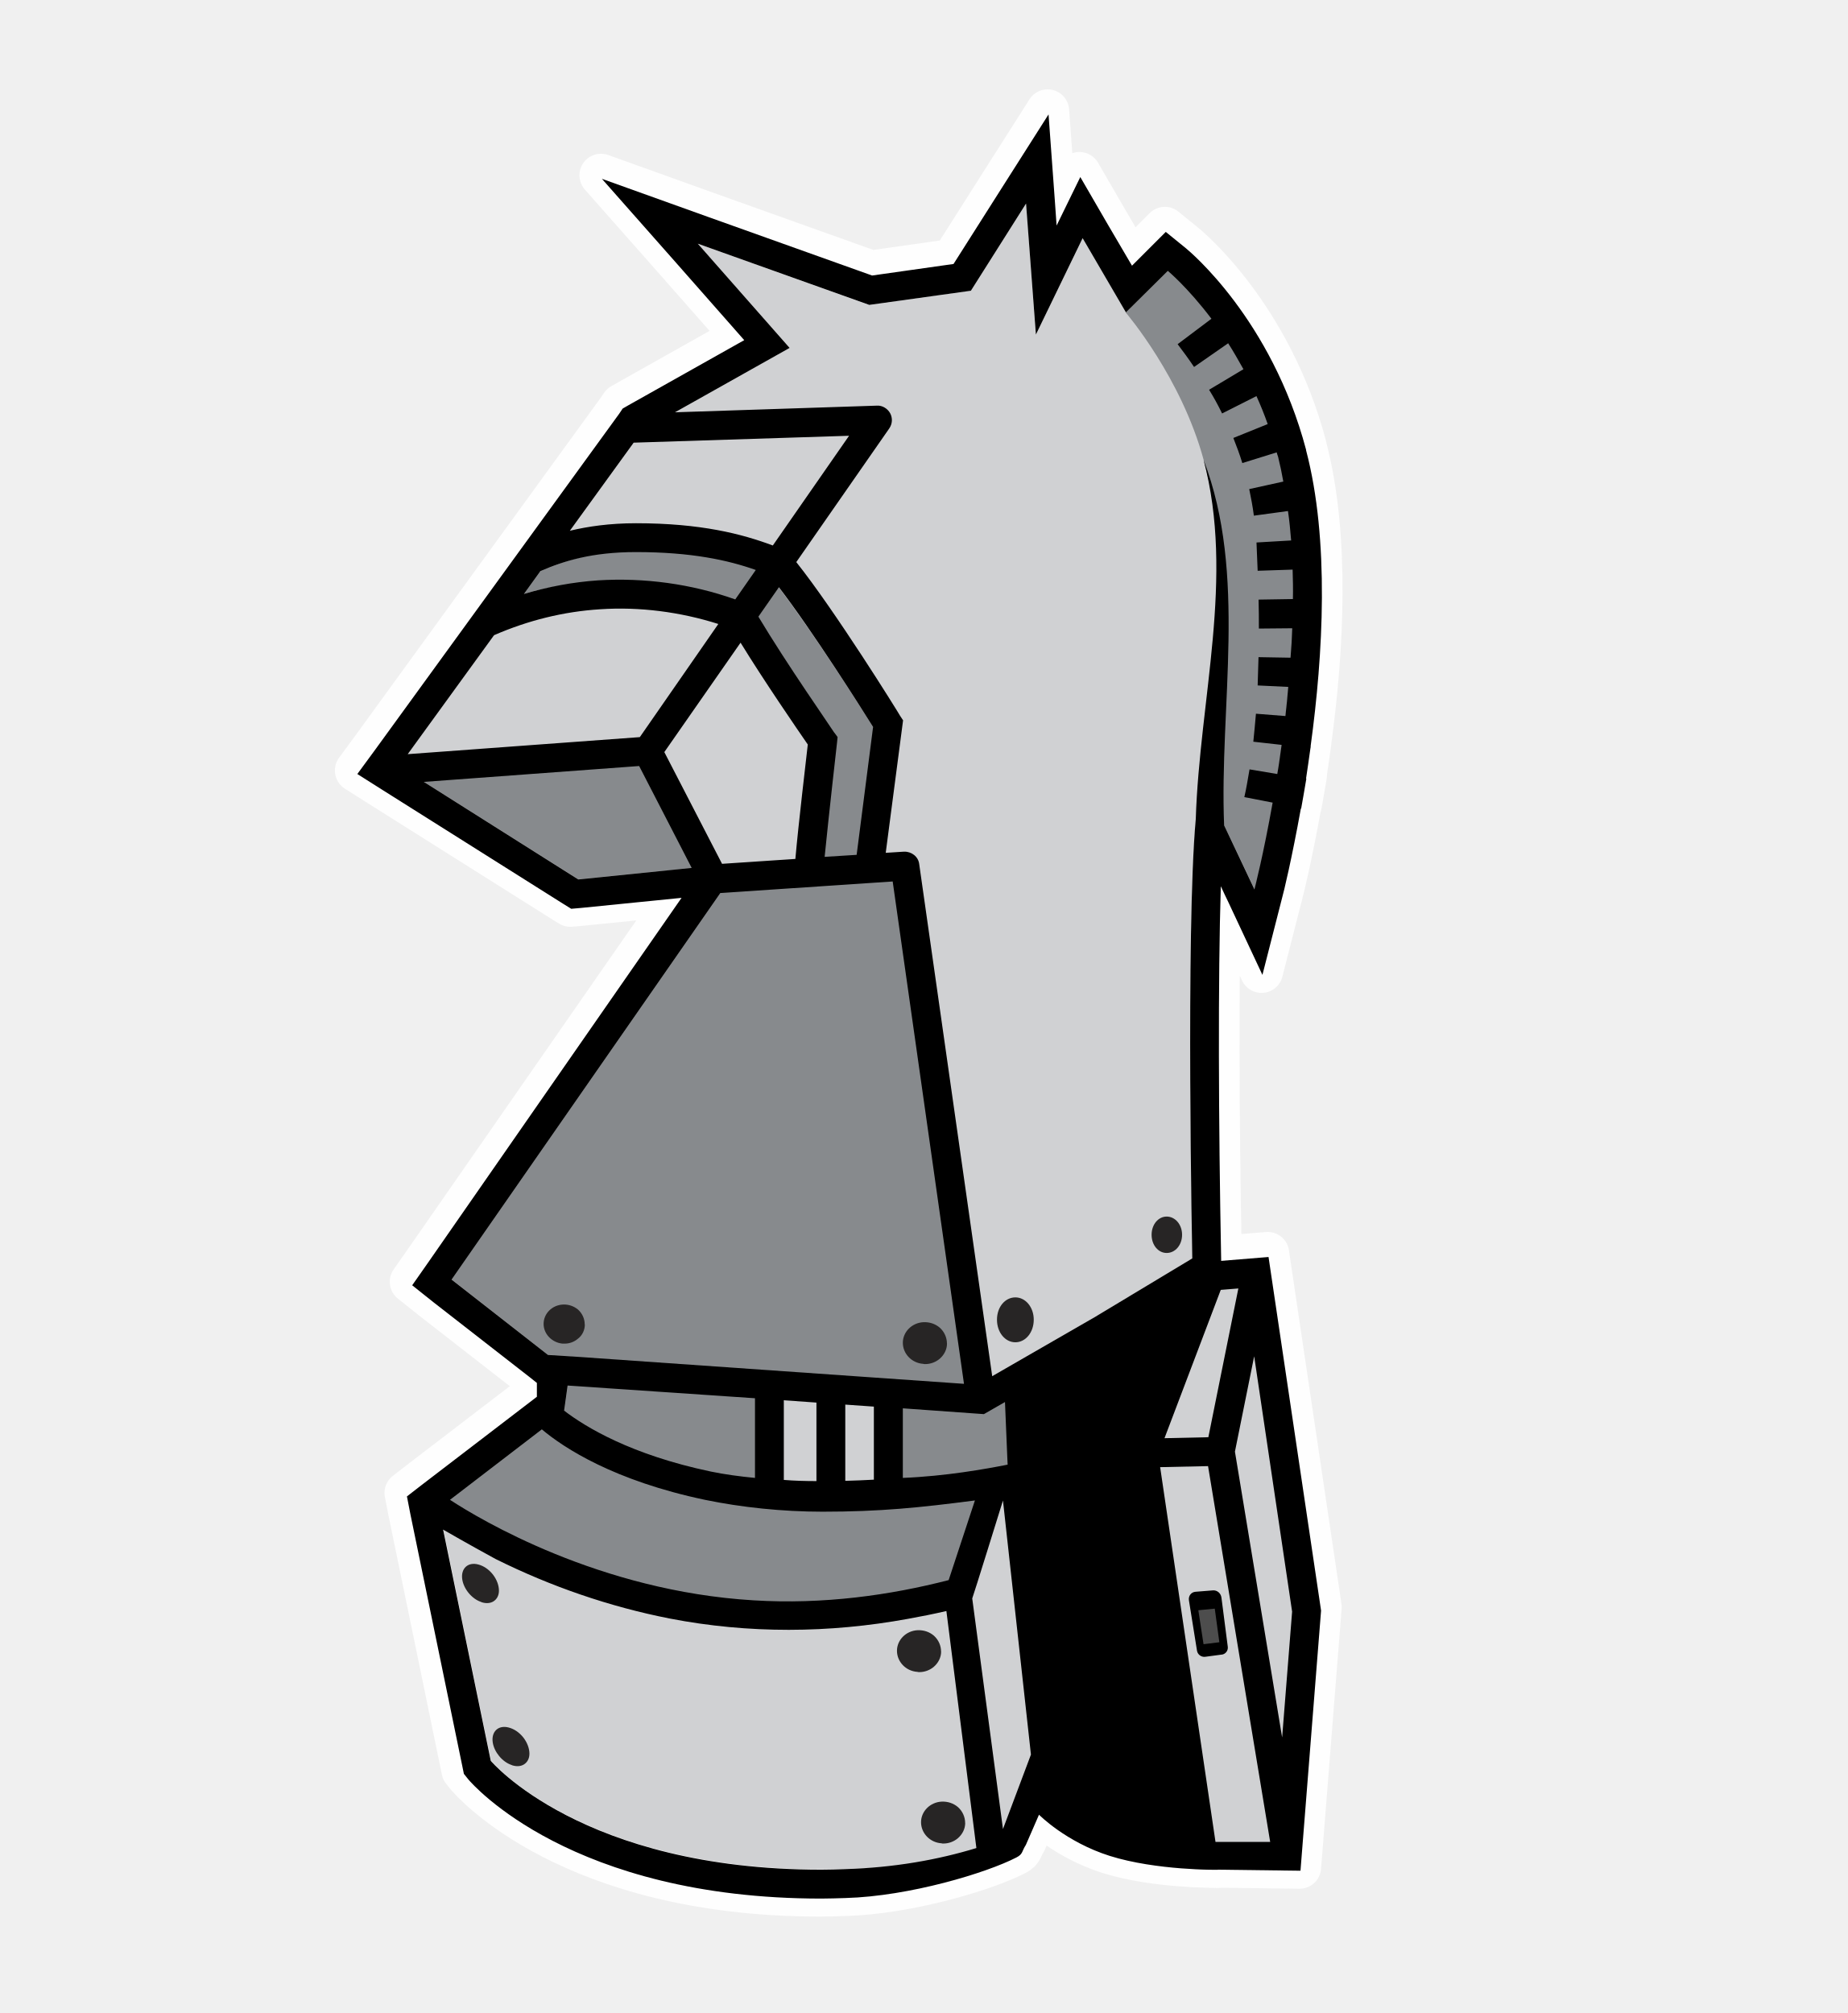
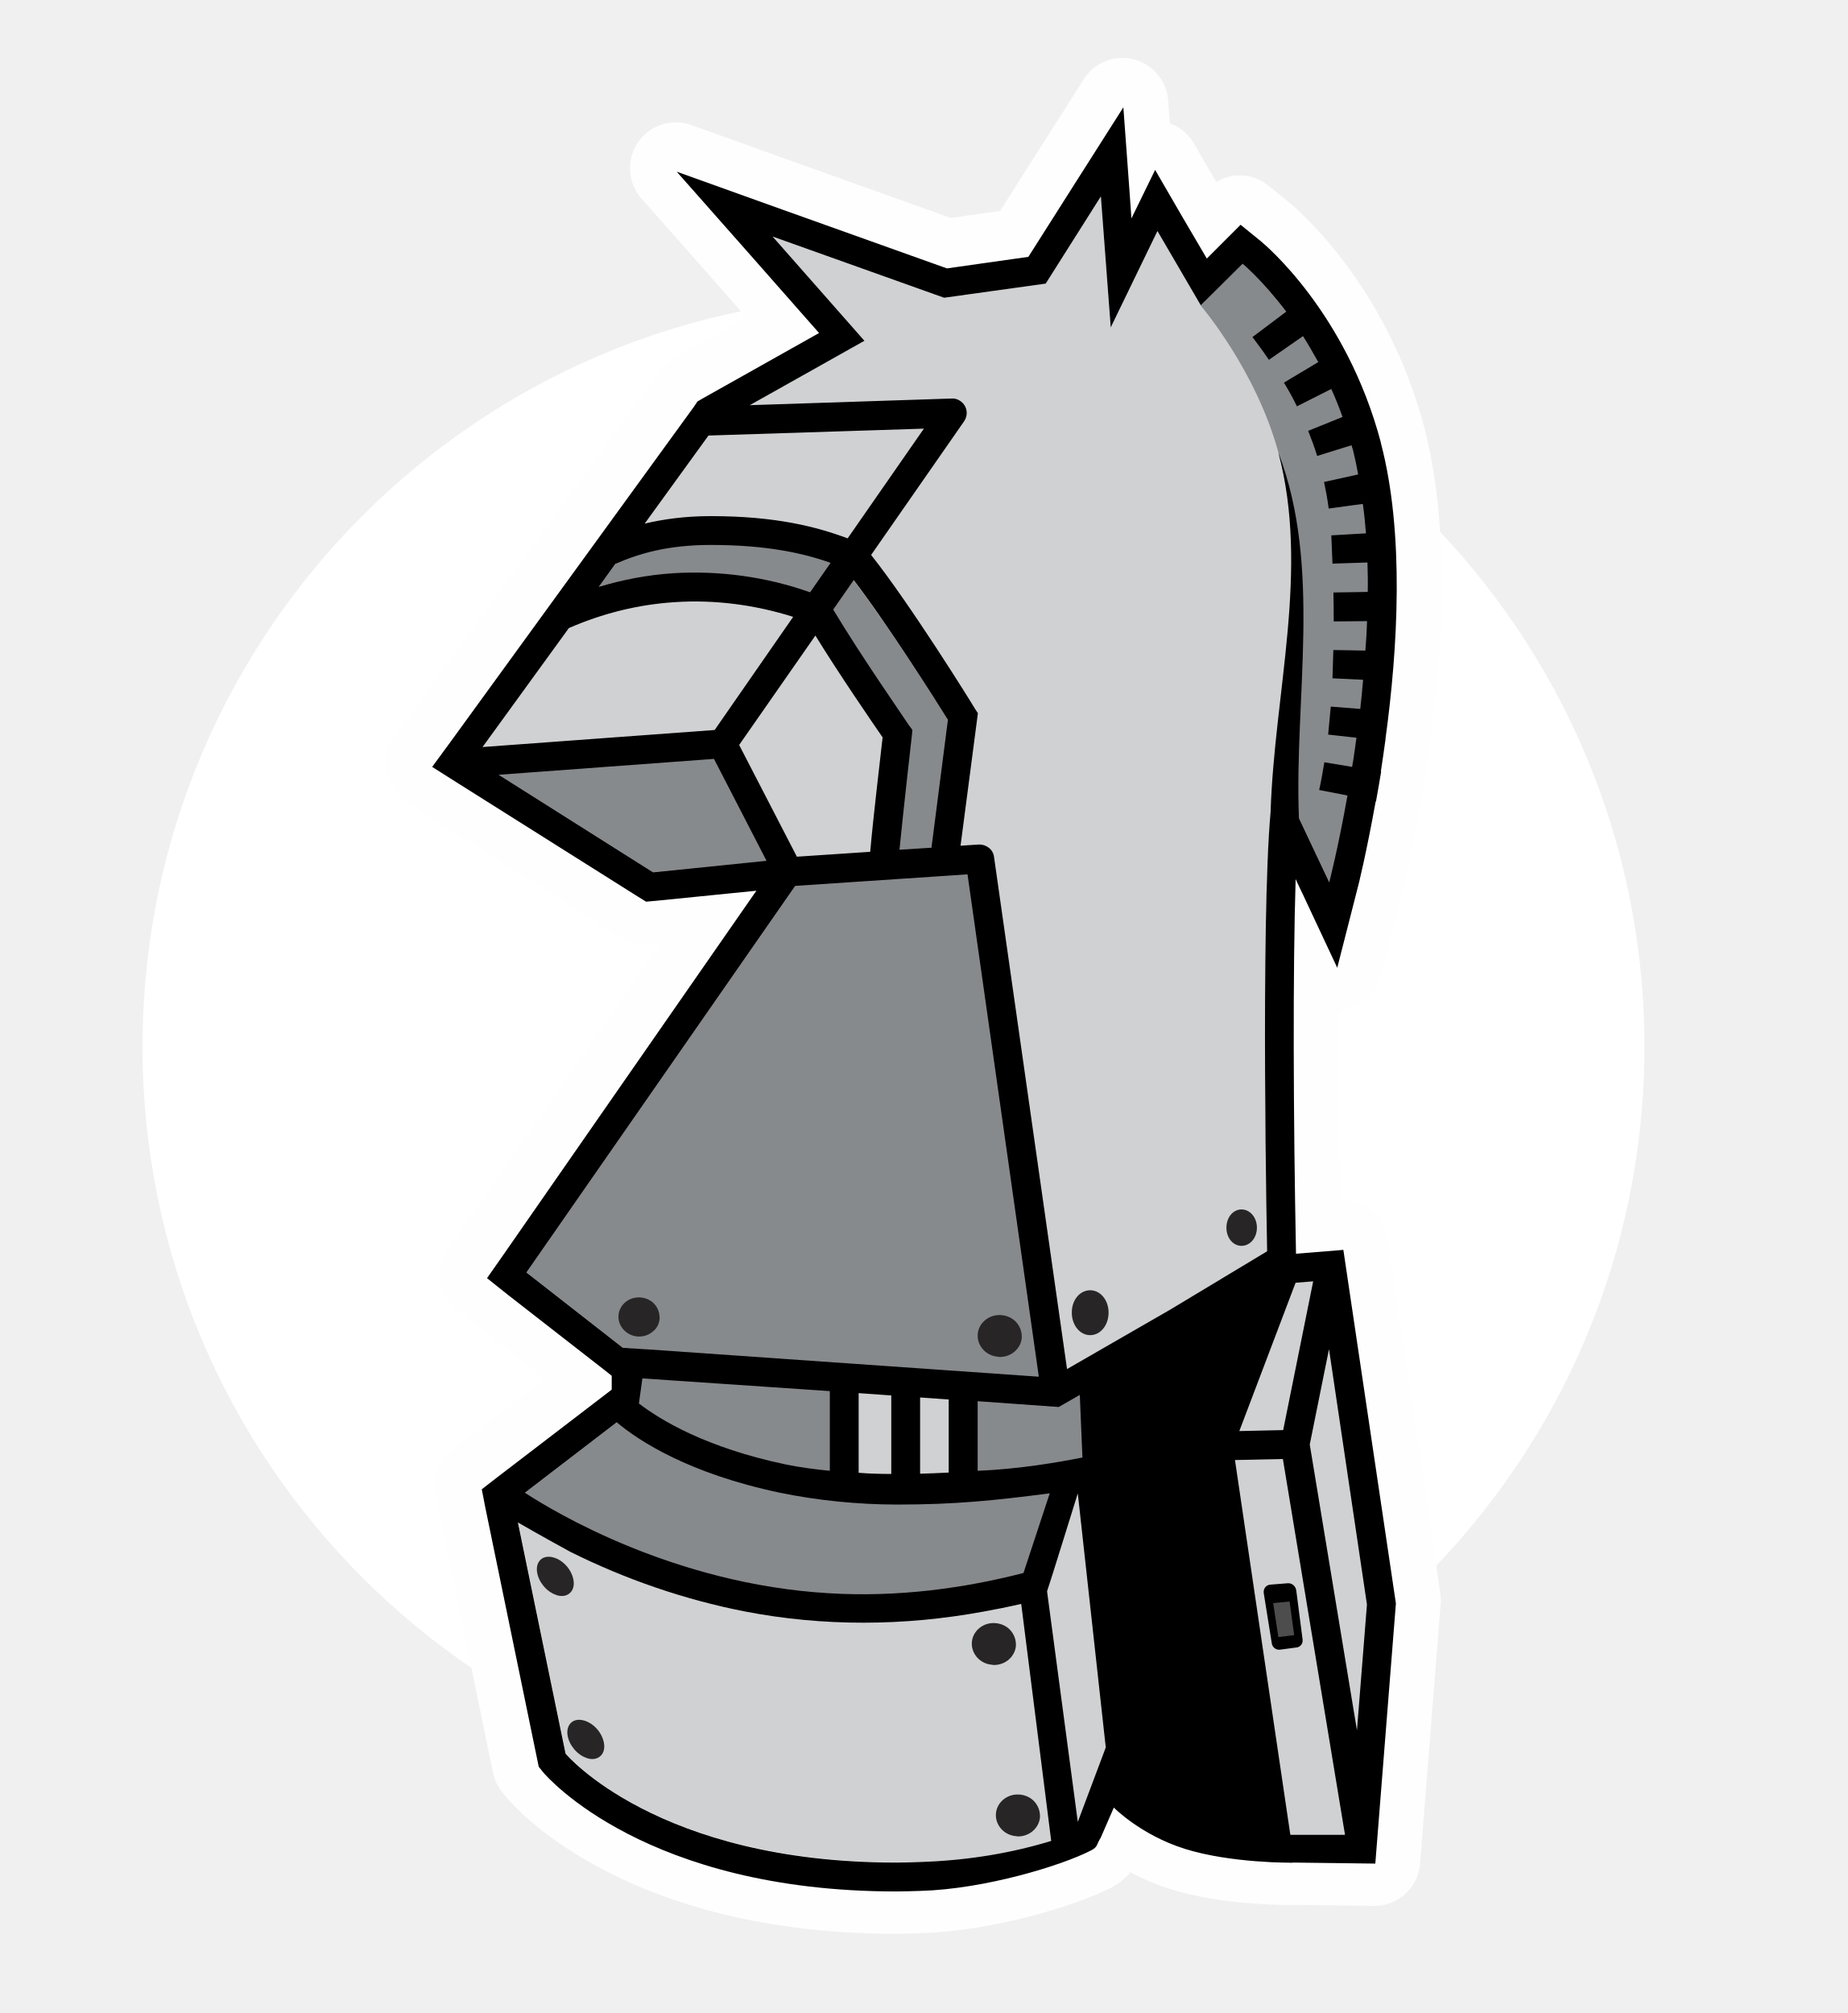
- <svg xmlns="http://www.w3.org/2000/svg" viewBox="0 0 302.4 329.51" version="1.1" id="svg18">
-   <defs id="defs1">
-     <style id="style1">
-       .cls-1 {
+ <svg xmlns="http://www.w3.org/2000/svg" version="1.1" viewBox="0 0 302.4 329.51">
+   <defs>
+     <style>.cls-1 {
        fill: #a6a8aa;
      }

      .cls-1, .cls-2 {
        mix-blend-mode: multiply;
      }

      .cls-3 {
        isolation: isolate;
      }

      .cls-4 {
        fill: #272525;
      }

      .cls-5 {
        fill: #d0d1d3;
      }

      .cls-6 {
        fill: #4d4d4d;
-       }
-     </style>
+       }</style>
  </defs>
-   <g id="g19">
-     <g id="FINAL_doorShadow-2" transform="translate(-0.1480774,-0.5764356)" style="isolation:isolate;stroke:#fefefe;stroke-width:7.049;stroke-linecap:round;stroke-linejoin:round;stroke-miterlimit:4.3;stroke-dasharray:none;stroke-opacity:1">
-       <path d="M 213.79,73.64 C 208.12,52.23 194.7,41.13 194.13,40.65 l -3.31,-2.69 -5.53,5.53 -4.02,-6.85 -4.44,-7.66 -3.88,7.94 -0.28,-3.97 -1.04,-14.22 -7.66,12.05 -7.89,12.43 -13.33,1.89 -26.98,-9.64 -17.25,-6.19 12.15,13.75 11.15,12.66 -19,10.68 -0.9,0.52 -0.57,0.85 -39.88,54.91 -2.98,4.06 4.25,2.69 29.39,18.52 1.37,0.85 1.61,-0.14 16.45,-1.65 -41.54,59.78 -2.55,3.64 3.5,2.79 15.78,12.29 1.13,0.9 v 2.27 l -18.95,14.51 -2.32,1.8 0.57,2.93 8.51,41.3 0.24,1.18 0.76,0.95 c 0.66,0.76 16.82,19.47 57.75,19.47 1.28,0 2.6,-0.05 3.97,-0.09 10.49,-0.29 23.11,-4.13 27.96,-6.64 1.11,-0.57 0.85,-0.99 1.55,-2.06 l 2.15,-4.94 c 0,0 4.37,4.46 11.57,6.74 7.64,2.41 17.68,2.28 17.68,2.28 l -5.62,-31.33 3.73,-28.02 0.42,-2.93 -2.46,-1.61 -7.94,-5.34 11.2,-27.36 1.28,-0.8 -0.05,-2.74 c -0.43,-22.12 -0.52,-45.93 -0.05,-60.87 0.43,0.9 0.8,1.75 1.23,2.6 l 5.58,11.91 3.26,-12.76 c 0.19,-0.61 1.56,-6.29 3.03,-14.46 h 0.05 c 0.28,-1.56 0.57,-3.21 0.85,-4.91 h -0.05 c 0.24,-1.56 0.47,-3.21 0.71,-4.91 0.05,-0.14 0.05,-0.33 0.05,-0.47 2.03,-14.84 3.12,-33.65 -0.76,-48.39 z M 103.73,72.46 138.98,71.33 126.5,89.29 c -5.06,-1.89 -11.77,-3.64 -22.4,-3.64 -4.3,0 -7.85,0.52 -10.82,1.23 l 10.44,-14.41 z m 32.84,47.49 c -0.05,-0.14 -8.08,-11.72 -12.43,-19 l 3.36,-4.82 c 5.48,7.14 13.47,19.75 15.41,22.87 l -2.69,20.93 -5.24,0.33 c 0.71,-7.09 2.03,-18.71 2.03,-18.71 l 0.09,-0.9 -0.52,-0.71 z m -4.35,1.94 c -0.33,3.02 -1.51,12.81 -2.03,18.71 l -12,0.8 -9.45,-18.29 12.48,-17.91 c 3.83,6.24 9.31,14.22 11.01,16.68 z M 88.46,93.49 c 3.78,-1.65 8.41,-3.12 15.64,-3.12 9.07,0 15.07,1.32 19.61,2.93 l -3.36,4.82 C 113.17,95.57 105.46,94.53 97.9,95 c -4.11,0.28 -8.18,1.04 -12.14,2.22 l 2.69,-3.73 z m -7.6,10.49 c 5.53,-2.41 11.34,-3.87 17.39,-4.25 6.43,-0.43 13.09,0.43 19.33,2.41 l -12.85,18.52 -37.99,2.79 14.13,-19.47 z m 13.79,39.98 -25.28,-15.97 35.25,-2.6 8.6,16.68 z m -20.74,65.5 44,-63.28 28.21,-1.89 11.67,82.23 -64.27,-4.49 -3.83,-0.24 z m 87.14,22.02 3.45,-1.98 0.43,10.25 c -3.59,0.71 -10.16,1.89 -17.15,2.17 v -11.39 l 13.28,0.95 z m -18.01,-1.23 v 11.96 c -1.51,0.09 -3.07,0.14 -4.68,0.19 v -12.48 z m -9.4,-0.66 v 12.85 c -1.8,0 -3.59,-0.05 -5.34,-0.19 v -13.04 z m -10.06,-0.71 v 13.04 c -2.51,-0.24 -4.96,-0.57 -7.23,-1.04 -13.04,-2.74 -20.51,-7.28 -24.01,-9.97 l 0.57,-4.11 z m -34.88,5.1 c 3.64,3.07 11.86,8.41 26.7,11.53 5.95,1.23 12.66,1.94 19.23,1.94 9.45,0 15.88,-0.66 24.95,-1.84 l -4.3,13.04 c -9.55,2.46 -20.46,4.02 -31.95,3.31 -25.19,-1.51 -44.75,-13.23 -49.67,-16.45 l 15.03,-11.53 z m 49.57,71.98 c -1.32,0.05 -2.6,0.09 -3.83,0.09 -39.18,0 -54.11,-17.82 -54.11,-17.82 l -7.8,-37.85 c 3.26,1.89 8.22,4.63 8.6,4.82 9.03,4.49 18.62,7.8 28.5,9.74 12.9,2.5 26.09,2.41 38.99,0.05 2.13,-0.38 4.21,-0.8 6.29,-1.28 l 4.91,38.8 c -6.19,1.89 -13.37,3.21 -21.55,3.45 z m 25.9,-6.57 -5.03,-37.74 c 0.06,-0.02 5.03,-16.03 5.03,-16.03 l 4.58,41.59 -4.58,12.19 z m 41.87,-196.5 5.48,-0.05 c -0.05,1.61 -0.14,3.21 -0.28,4.82 L 206,107.57 c -0.05,1.61 -0.09,3.17 -0.14,4.63 l 5.01,0.24 c -0.14,1.61 -0.28,3.21 -0.47,4.77 l -4.82,-0.38 c -0.14,1.61 -0.28,3.12 -0.43,4.58 l 4.63,0.52 c -0.24,1.65 -0.42,3.21 -0.71,4.77 l -4.54,-0.76 c -0.28,1.61 -0.52,3.12 -0.85,4.54 l 4.63,0.9 c -1.51,8.55 -2.98,14.22 -2.98,14.22 0,0 -2.65,-5.62 -4.96,-10.49 -0.8,-19.56 3.83,-41.07 -3.36,-59.83 5.1,19.23 -0.66,39.18 -1.28,58.79 -1.65,18 -0.57,71.92 -0.57,71.92 l -16.02,9.64 -16.73,9.64 -11.95,-83.83 c -0.14,-1.23 -1.28,-2.08 -2.5,-2.03 l -2.98,0.19 2.84,-21.69 -0.47,-0.71 c -0.42,-0.76 -10.68,-17.25 -17.01,-25.19 l 15.22,-21.88 c 0.52,-0.76 0.57,-1.7 0.14,-2.5 -0.43,-0.76 -1.28,-1.28 -2.13,-1.23 l -33.08,1.09 18.76,-10.54 -15.03,-17.06 28.07,10.02 16.63,-2.32 9.03,-14.27 1.61,21.45 7.65,-15.78 7.09,12.15 6.85,-6.8 c 0,0 3.21,2.65 7.14,7.84 l -5.53,4.16 c 0.9,1.18 1.8,2.41 2.69,3.73 l 5.58,-3.88 c 0.85,1.32 1.65,2.74 2.5,4.25 l -5.62,3.36 c 0.76,1.23 1.46,2.5 2.13,3.88 l 5.62,-2.84 c 0.66,1.46 1.28,2.98 1.84,4.58 l -5.62,2.27 c 0.52,1.32 1.04,2.69 1.47,4.11 l 5.62,-1.75 c 0.09,0.28 0.14,0.52 0.24,0.76 0.33,1.32 0.61,2.65 0.85,4.02 l -5.58,1.23 c 0.28,1.37 0.57,2.84 0.76,4.35 l 5.58,-0.76 c 0.24,1.56 0.38,3.17 0.52,4.82 l -5.67,0.33 0.19,4.63 5.72,-0.19 c 0.05,1.61 0.09,3.21 0.05,4.82 l -5.62,0.09 c 0.05,1.65 0.05,3.21 0.05,4.73 z" id="path15-3" style="stroke:#fefefe;stroke-width:7.049;stroke-linecap:round;stroke-linejoin:round;stroke-miterlimit:4.3;stroke-dasharray:none;stroke-opacity:1" />
-       <polygon class="cls-5" points="198.12,208.82 205.61,208.21 213.84,263.63 210.67,303.78 196.89,303.78 187.14,237.77 " id="polygon15-6" style="fill:#d0d1d3;stroke:#fefefe;stroke-width:7.049;stroke-linecap:round;stroke-linejoin:round;stroke-miterlimit:4.3;stroke-dasharray:none;stroke-opacity:1" />
-       <path d="m 207.65,205.76 -11.19,0.91 -11.73,30.92 10.09,68.29 4.5,0.17 13.55,0.17 3.37,-42.58 -8.6,-57.88 z m 2.21,78.61 -7.72,-46.75 3.15,-15.61 6.21,41.8 -1.63,20.56 z m -10.04,-73.23 2.88,-0.23 -4.91,24.35 -7.18,0.16 z m -9.93,29.02 7.85,-0.17 10.17,61.52 h -8.95 l -9.06,-61.34 z" id="path16-5" style="stroke:#fefefe;stroke-width:7.049;stroke-linecap:round;stroke-linejoin:round;stroke-miterlimit:4.3;stroke-dasharray:none;stroke-opacity:1" />
+   <path d="m269.17 171.33a122.92 122.92 0 0 1-122.92 122.92 122.92 122.92 0 0 1-122.92-122.92 122.92 122.92 0 0 1 122.92-122.92 122.92 122.92 0 0 1 122.92 122.92z" fill="#fff" stroke-width="18.818" />
+   <g transform="translate(12.1 -1.7429)" stroke="#fefefe" stroke-linecap="round" stroke-linejoin="round" stroke-miterlimit="4.3" stroke-width="15" style="isolation:isolate">
+     <path d="m213.79 73.64c-5.67-21.41-19.09-32.51-19.66-32.99l-3.31-2.69-5.53 5.53-4.02-6.85-4.44-7.66-3.88 7.94-0.28-3.97-1.04-14.22-7.66 12.05-7.89 12.43-13.33 1.89-26.98-9.64-17.25-6.19 12.15 13.75 11.15 12.66-19 10.68-0.9 0.52-0.57 0.85-39.88 54.91-2.98 4.06 4.25 2.69 29.39 18.52 1.37 0.85 1.61-0.14 16.45-1.65-41.54 59.78-2.55 3.64 3.5 2.79 15.78 12.29 1.13 0.9v2.27l-18.95 14.51-2.32 1.8 0.57 2.93 8.51 41.3 0.24 1.18 0.76 0.95c0.66 0.76 16.82 19.47 57.75 19.47 1.28 0 2.6-0.05 3.97-0.09 10.49-0.29 23.11-4.13 27.96-6.64 1.11-0.57 0.85-0.99 1.55-2.06l2.15-4.94s4.37 4.46 11.57 6.74c7.64 2.41 17.68 2.28 17.68 2.28l-5.62-31.33 3.73-28.02 0.42-2.93-2.46-1.61-7.94-5.34 11.2-27.36 1.28-0.8-0.05-2.74c-0.43-22.12-0.52-45.93-0.05-60.87 0.43 0.9 0.8 1.75 1.23 2.6l5.58 11.91 3.26-12.76c0.19-0.61 1.56-6.29 3.03-14.46h0.05c0.28-1.56 0.57-3.21 0.85-4.91h-0.05c0.24-1.56 0.47-3.21 0.71-4.91 0.05-0.14 0.05-0.33 0.05-0.47 2.03-14.84 3.12-33.65-0.76-48.39zm-110.06-1.18 35.25-1.13-12.48 17.96c-5.06-1.89-11.77-3.64-22.4-3.64-4.3 0-7.85 0.52-10.82 1.23l10.44-14.41zm32.84 47.49c-0.05-0.14-8.08-11.72-12.43-19l3.36-4.82c5.48 7.14 13.47 19.75 15.41 22.87l-2.69 20.93-5.24 0.33c0.71-7.09 2.03-18.71 2.03-18.71l0.09-0.9-0.52-0.71zm-4.35 1.94c-0.33 3.02-1.51 12.81-2.03 18.71l-12 0.8-9.45-18.29 12.48-17.91c3.83 6.24 9.31 14.22 11.01 16.68zm-43.76-28.4c3.78-1.65 8.41-3.12 15.64-3.12 9.07 0 15.07 1.32 19.61 2.93l-3.36 4.82c-7.18-2.55-14.89-3.59-22.45-3.12-4.11 0.28-8.18 1.04-12.14 2.22l2.69-3.73zm-7.6 10.49c5.53-2.41 11.34-3.87 17.39-4.25 6.43-0.43 13.09 0.43 19.33 2.41l-12.85 18.52-37.99 2.79 14.13-19.47zm13.79 39.98-25.28-15.97 35.25-2.6 8.6 16.68zm-20.74 65.5 44-63.28 28.21-1.89 11.67 82.23-64.27-4.49-3.83-0.24zm87.14 22.02 3.45-1.98 0.43 10.25c-3.59 0.71-10.16 1.89-17.15 2.17v-11.39l13.28 0.95zm-18.01-1.23v11.96c-1.51 0.09-3.07 0.14-4.68 0.19v-12.48zm-9.4-0.66v12.85c-1.8 0-3.59-0.05-5.34-0.19v-13.04zm-10.06-0.71v13.04c-2.51-0.24-4.96-0.57-7.23-1.04-13.04-2.74-20.51-7.28-24.01-9.97l0.57-4.11zm-34.88 5.1c3.64 3.07 11.86 8.41 26.7 11.53 5.95 1.23 12.66 1.94 19.23 1.94 9.45 0 15.88-0.66 24.95-1.84l-4.3 13.04c-9.55 2.46-20.46 4.02-31.95 3.31-25.19-1.51-44.75-13.23-49.67-16.45l15.03-11.53zm49.57 71.98c-1.32 0.05-2.6 0.09-3.83 0.09-39.18 0-54.11-17.82-54.11-17.82l-7.8-37.85c3.26 1.89 8.22 4.63 8.6 4.82 9.03 4.49 18.62 7.8 28.5 9.74 12.9 2.5 26.09 2.41 38.99 0.05 2.13-0.38 4.21-0.8 6.29-1.28l4.91 38.8c-6.19 1.89-13.37 3.21-21.55 3.45zm25.9-6.57-5.03-37.74c0.06-0.02 5.03-16.03 5.03-16.03l4.58 41.59-4.58 12.19zm41.87-196.5 5.48-0.05c-0.05 1.61-0.14 3.21-0.28 4.82l-5.24-0.09c-0.05 1.61-0.09 3.17-0.14 4.63l5.01 0.24c-0.14 1.61-0.28 3.21-0.47 4.77l-4.82-0.38c-0.14 1.61-0.28 3.12-0.43 4.58l4.63 0.52c-0.24 1.65-0.42 3.21-0.71 4.77l-4.54-0.76c-0.28 1.61-0.52 3.12-0.85 4.54l4.63 0.9c-1.51 8.55-2.98 14.22-2.98 14.22s-2.65-5.62-4.96-10.49c-0.8-19.56 3.83-41.07-3.36-59.83 5.1 19.23-0.66 39.18-1.28 58.79-1.65 18-0.57 71.92-0.57 71.92l-16.02 9.64-16.73 9.64-11.95-83.83c-0.14-1.23-1.28-2.08-2.5-2.03l-2.98 0.19 2.84-21.69-0.47-0.71c-0.42-0.76-10.68-17.25-17.01-25.19l15.22-21.88c0.52-0.76 0.57-1.7 0.14-2.5-0.43-0.76-1.28-1.28-2.13-1.23l-33.08 1.09 18.76-10.54-15.03-17.06 28.07 10.02 16.63-2.32 9.03-14.27 1.61 21.45 7.65-15.78 7.09 12.15 6.85-6.8s3.21 2.65 7.14 7.84l-5.53 4.16c0.9 1.18 1.8 2.41 2.69 3.73l5.58-3.88c0.85 1.32 1.65 2.74 2.5 4.25l-5.62 3.36c0.76 1.23 1.46 2.5 2.13 3.88l5.62-2.84c0.66 1.46 1.28 2.98 1.84 4.58l-5.62 2.27c0.52 1.32 1.04 2.69 1.47 4.11l5.62-1.75c0.09 0.28 0.14 0.52 0.24 0.76 0.33 1.32 0.61 2.65 0.85 4.02l-5.58 1.23c0.28 1.37 0.57 2.84 0.76 4.35l5.58-0.76c0.24 1.56 0.38 3.17 0.52 4.82l-5.67 0.33 0.19 4.63 5.72-0.19c0.05 1.61 0.09 3.21 0.05 4.82l-5.62 0.09c0.05 1.65 0.05 3.21 0.05 4.73z" stroke="#fefefe" stroke-linecap="round" stroke-linejoin="round" stroke-miterlimit="4.3" stroke-width="15" />
+     <path class="cls-5" d="m196.89 303.78-9.75-66.01 10.98-28.95 7.49-0.61 8.23 55.42-3.17 40.15z" fill="#d0d1d3" />
+     <path d="m207.65 205.76-11.19 0.91-11.73 30.92 10.09 68.29 4.5 0.17 13.55 0.17 3.37-42.58-8.6-57.88zm2.21 78.61-7.72-46.75 3.15-15.61 6.21 41.8-1.63 20.56zm-10.04-73.23 2.88-0.23-4.91 24.35-7.18 0.16zm-9.93 29.02 7.85-0.17 10.17 61.52h-8.95l-9.06-61.34z" stroke="#fefefe" stroke-linecap="round" stroke-linejoin="round" stroke-miterlimit="4.3" stroke-width="15" />
+   </g>
+   <g class="cls-3" transform="translate(12.248 -1.1665)">
+     <g id="OUTLINES">
+       <path class="cls-5" d="m209.2 74.84c-5.33-20.14-18.07-30.51-18.07-30.51l-6.81 6.81-7.11-12.14-7.66 15.79-1.58-21.48-9.06 14.26-16.62 2.35-28.09-10.03 15.05 17.05-24.07 13.54-39.87 54.92 29.36 18.52 26.67-2.65-47.41 68.16 15.76 12.33 3.87 0.26-1.22 9.17-20.48 15.7 8.5 41.33s15.89 18.94 57.94 17.73c8.09-0.23 15.71-0.59 21.81-2.71 3.33-1.16 5.99-3.35 8.61-4.93 0.54-0.33 0.7-2.25 1.25-2.51 0.6-0.28 1.56 1.06 2.13 0.78 9.97-4.97 15.21-9.58 15.21-9.58l5.5-40.94-16.08-10.75s-1.76-9.12-3.21-16.29l21.69-13.01s-1.54-74.96 1.74-77.6c0.69 0.69 8.44 17.21 8.44 17.21s11.08-43.46 3.85-70.78z" />
    </g>
-     <g class="cls-3" id="g18">
-       <g id="OUTLINES">
-         <path class="cls-5" d="M209.2,74.84c-5.33-20.14-18.07-30.51-18.07-30.51l-6.81,6.81-7.11-12.14-7.66,15.79-1.58-21.48-9.06,14.26-16.62,2.35-28.09-10.03,15.05,17.05-24.07,13.54-39.87,54.92,29.36,18.52,26.67-2.65-47.41,68.16,15.76,12.33,3.87.26-1.22,9.17-20.48,15.7,8.5,41.33s15.89,18.94,57.94,17.73c8.09-.23,15.71-.59,21.81-2.71,3.33-1.16,5.99-3.35,8.61-4.93.54-.33.7-2.25,1.25-2.51.6-.28,1.56,1.06,2.13.78,9.97-4.97,15.21-9.58,15.21-9.58l5.5-40.94-16.08-10.75s-1.76-9.12-3.21-16.29l21.69-13.01s-1.54-74.96,1.74-77.6c.69.69,8.44,17.21,8.44,17.21,0,0,11.08-43.46,3.85-70.78Z" id="path1" />
+     <g id="COLOUR">
+       <g id="FINAL_colour_darkGold">
+         <path class="cls-1" d="m156.37 259.05c-2.88 2.02-20.81 7.47-46.96 2.97-16.3-2.81-35.1-14.11-38.83-16.57l17.79-13.67c5.76 6.48 19.58 11.88 31.93 13.83 18.71 2.95 38.45 0.16 42.43-1.86l-6.37 15.31z" />
+         <path class="cls-1" d="m136.8 120.5c-0.1-0.1-12.78-19.41-12.78-19.41l3.44-4.94c5.61 7.31 13.52 19.75 15.51 22.94l-2.41 21.19-5.97 0.31c0.73-7.26 2.21-20.1 2.21-20.1z" />
+         <path class="cls-1" d="m88.26 93.58c3.97-1.74 8.53-3.34 16.13-3.34 9.34 0 14.86 1.32 19.5 2.96l-3.4 5.09c-7.36-2.57-14.36-3.61-22.16-3.13-4.31 0.29-8.55 0.83-12.72 2.09l2.64-3.67z" />
+         <path class="cls-1" d="m147.29 143.47 12.35 84.9-70.06-5.55-17.25-13.11 43.53-63.82z" fill="#a6a8aa" style="mix-blend-mode:multiply" />
+         <path class="cls-1" d="m93.59 144.31-26.82-16.92 37.78-2.78 9.07 17.65z" fill="#a6a8aa" style="mix-blend-mode:multiply" />
+         <g class="cls-2">
+           <path class="cls-1" d="m124.58 227.71-0.43 15.07c-16.46-2.2-27.63-8.57-32.82-12.21l0.62-4.64z" />
+           <path class="cls-1" d="m164.99 240.75-5.18 1.65-12.8 1.81v-14.3l14.13 0.94 3.83-1.63z" fill="#a6a8aa" />
+         </g>
+         <path class="cls-1" d="m205.75 148.79-6.17-14.11c0-24.49 2.21-41.73-2.55-59.36-3.64-13.48-12.61-23.98-12.76-24.16l7.2-7.31c0.73 0.87 11.69 7.73 19.27 32.6 5.77 18.92-3.02 66.65-4.99 72.35z" />
      </g>
-       <g id="COLOUR">
-         <g id="FINAL_colour_darkGold">
-           <path class="cls-1" d="M156.37,259.05c-2.88,2.02-20.81,7.47-46.96,2.97-16.3-2.81-35.1-14.11-38.83-16.57l17.79-13.67c5.76,6.48,19.58,11.88,31.93,13.83,18.71,2.95,38.45.16,42.43-1.86l-6.37,15.31Z" id="path2" />
-           <path class="cls-1" d="M136.8,120.5c-.1-.1-12.78-19.41-12.78-19.41l3.44-4.94c5.61,7.31,13.52,19.75,15.51,22.94l-2.41,21.19-5.97.31c.73-7.26,2.21-20.1,2.21-20.1Z" id="path3" />
-           <path class="cls-1" d="M88.26,93.58c3.97-1.74,8.53-3.34,16.13-3.34,9.34,0,14.86,1.32,19.5,2.96l-3.4,5.09c-7.36-2.57-14.36-3.61-22.16-3.13-4.31.29-8.55.83-12.72,2.09l2.64-3.67Z" id="path4" />
-           <polygon class="cls-1" points="159.64 228.37 89.58 222.82 72.33 209.71 115.86 145.89 147.29 143.47 159.64 228.37" id="polygon4" />
-           <polygon class="cls-1" points="93.59 144.31 66.77 127.39 104.55 124.61 113.62 142.26 93.59 144.31" id="polygon5" />
-           <g class="cls-2" id="g6">
-             <path class="cls-1" d="M124.58,227.71l-.43,15.07c-16.46-2.2-27.63-8.57-32.82-12.21l.62-4.64,32.63,1.78Z" id="path5" />
-             <polygon class="cls-1" points="147.01 244.21 147.01 229.91 161.14 230.85 164.97 229.22 164.99 240.75 159.81 242.4 147.01 244.21" id="polygon6" />
-           </g>
-           <path class="cls-1" d="M205.75,148.79l-6.17-14.11c0-24.49,2.21-41.73-2.55-59.36-3.64-13.48-12.61-23.98-12.76-24.16l7.2-7.31c.73.87,11.69,7.73,19.27,32.6,5.77,18.92-3.02,66.65-4.99,72.35Z" id="path6" />
-         </g>
+     </g>
+     <g id="NAILS">
+       <path class="cls-4" d="m169.21 216.02c0 2.09-1.34 3.7-3.01 3.7s-3.01-1.61-3.01-3.7 1.34-3.65 3.01-3.65 3.01 1.61 3.01 3.65z" />
+       <path class="cls-4" d="m193.49 202.12c0 1.68-1.12 2.98-2.52 2.98s-2.47-1.31-2.47-2.98 1.08-2.98 2.47-2.98 2.52 1.31 2.52 2.98z" />
+       <path class="cls-4" d="m95.73 216.79c0 0.91-0.39 1.79-1.14 2.35-0.61 0.52-1.36 0.8-2.19 0.8h-0.31c-1.75-0.16-3.11-1.59-3.11-3.22 0-1.71 1.4-3.1 3.19-3.18 0.92-0.04 1.79 0.28 2.45 0.83 0.7 0.64 1.09 1.51 1.09 2.43z" />
+       <path class="cls-4" d="m155.01 219.92c0 0.98-0.47 1.88-1.22 2.52-0.66 0.55-1.5 0.85-2.35 0.85-0.09 0-0.23 0-0.33-0.04-1.88-0.13-3.33-1.66-3.33-3.45s1.5-3.28 3.38-3.37c0.99-0.04 1.92 0.26 2.67 0.9 0.75 0.68 1.17 1.62 1.17 2.6z" />
+       <path class="cls-4" d="m154.05 270.34c0 0.98-0.47 1.88-1.22 2.52-0.66 0.55-1.5 0.85-2.35 0.85-0.09 0-0.23 0-0.33-0.04-1.88-0.13-3.33-1.66-3.33-3.45s1.5-3.28 3.38-3.37c0.99-0.04 1.92 0.26 2.67 0.9 0.75 0.68 1.17 1.62 1.17 2.6z" />
+       <path class="cls-4" d="m81.67 260.37c0 0.82-0.36 1.44-0.93 1.78-0.49 0.29-1.12 0.34-1.77 0.16-0.07-0.02-0.18-0.05-0.26-0.1-1.48-0.5-2.82-2.11-3.05-3.71-0.25-1.74 0.92-2.86 2.62-2.41 0.88 0.23 1.72 0.79 2.39 1.63 0.65 0.84 1 1.8 1 2.66z" />
+       <path class="cls-4" d="m86.66 287.06c0 0.82-0.36 1.44-0.93 1.78-0.49 0.29-1.12 0.34-1.77 0.16-0.07-0.02-0.18-0.05-0.26-0.1-1.48-0.5-2.82-2.11-3.05-3.71-0.25-1.74 0.92-2.86 2.62-2.41 0.88 0.23 1.72 0.79 2.39 1.63 0.65 0.84 1 1.8 1 2.66z" />
+       <path class="cls-4" d="m157.99 298.4c0 0.98-0.47 1.88-1.22 2.52-0.66 0.55-1.5 0.85-2.35 0.85-0.09 0-0.23 0-0.33-0.04-1.88-0.13-3.33-1.66-3.33-3.45s1.5-3.28 3.38-3.37c0.99-0.04 1.92 0.26 2.67 0.9 0.75 0.68 1.17 1.62 1.17 2.6z" />
+     </g>
+     <g id="DOOR">
+       <g id="FINAL_doorShadow">
+         <path d="m213.79 73.64c-5.67-21.41-19.09-32.51-19.66-32.99l-3.31-2.69-5.53 5.53-4.02-6.85-4.44-7.66-3.88 7.94-0.28-3.97-1.04-14.22-7.66 12.05-7.89 12.43-13.33 1.89-26.98-9.64-17.25-6.19 12.15 13.75 11.15 12.66-19 10.68-0.9 0.52-0.57 0.85-39.88 54.91-2.98 4.06 4.25 2.69 29.39 18.52 1.37 0.85 1.61-0.14 16.45-1.65-41.54 59.78-2.55 3.64 3.5 2.79 15.78 12.29 1.13 0.9v2.27l-18.95 14.51-2.32 1.8 0.57 2.93 8.51 41.3 0.24 1.18 0.76 0.95c0.66 0.76 16.82 19.47 57.75 19.47 1.28 0 2.6-0.05 3.97-0.09 10.49-0.29 23.11-4.13 27.96-6.64 1.11-0.57 0.85-0.99 1.55-2.06l2.15-4.94s4.37 4.46 11.57 6.74c7.64 2.41 17.68 2.28 17.68 2.28l-5.62-31.33 3.73-28.02 0.42-2.93-2.46-1.61-7.94-5.34 11.2-27.36 1.28-0.8-0.05-2.74c-0.43-22.12-0.52-45.93-0.05-60.87 0.43 0.9 0.8 1.75 1.23 2.6l5.58 11.91 3.26-12.76c0.19-0.61 1.56-6.29 3.03-14.46h0.05c0.28-1.56 0.57-3.21 0.85-4.91h-0.05c0.24-1.56 0.47-3.21 0.71-4.91 0.05-0.14 0.05-0.33 0.05-0.47 2.03-14.84 3.12-33.65-0.76-48.39zm-110.06-1.18 35.25-1.13-12.48 17.96c-5.06-1.89-11.77-3.64-22.4-3.64-4.3 0-7.85 0.52-10.82 1.23l10.44-14.41zm32.84 47.49c-0.05-0.14-8.08-11.72-12.43-19l3.36-4.82c5.48 7.14 13.47 19.75 15.41 22.87l-2.69 20.93-5.24 0.33c0.71-7.09 2.03-18.71 2.03-18.71l0.09-0.9-0.52-0.71zm-4.35 1.94c-0.33 3.02-1.51 12.81-2.03 18.71l-12 0.8-9.45-18.29 12.48-17.91c3.83 6.24 9.31 14.22 11.01 16.68zm-43.76-28.4c3.78-1.65 8.41-3.12 15.64-3.12 9.07 0 15.07 1.32 19.61 2.93l-3.36 4.82c-7.18-2.55-14.89-3.59-22.45-3.12-4.11 0.28-8.18 1.04-12.14 2.22l2.69-3.73zm-7.6 10.49c5.53-2.41 11.34-3.87 17.39-4.25 6.43-0.43 13.09 0.43 19.33 2.41l-12.85 18.52-37.99 2.79 14.13-19.47zm13.79 39.98-25.28-15.97 35.25-2.6 8.6 16.68zm-20.74 65.5 44-63.28 28.21-1.89 11.67 82.23-64.27-4.49-3.83-0.24zm87.14 22.02 3.45-1.98 0.43 10.25c-3.59 0.71-10.16 1.89-17.15 2.17v-11.39l13.28 0.95zm-18.01-1.23v11.96c-1.51 0.09-3.07 0.14-4.68 0.19v-12.48zm-9.4-0.66v12.85c-1.8 0-3.59-0.05-5.34-0.19v-13.04zm-10.06-0.71v13.04c-2.51-0.24-4.96-0.57-7.23-1.04-13.04-2.74-20.51-7.28-24.01-9.97l0.57-4.11zm-34.88 5.1c3.64 3.07 11.86 8.41 26.7 11.53 5.95 1.23 12.66 1.94 19.23 1.94 9.45 0 15.88-0.66 24.95-1.84l-4.3 13.04c-9.55 2.46-20.46 4.02-31.95 3.31-25.19-1.51-44.75-13.23-49.67-16.45l15.03-11.53zm49.57 71.98c-1.32 0.05-2.6 0.09-3.83 0.09-39.18 0-54.11-17.82-54.11-17.82l-7.8-37.85c3.26 1.89 8.22 4.63 8.6 4.82 9.03 4.49 18.62 7.8 28.5 9.74 12.9 2.5 26.09 2.41 38.99 0.05 2.13-0.38 4.21-0.8 6.29-1.28l4.91 38.8c-6.19 1.89-13.37 3.21-21.55 3.45zm25.9-6.57-5.03-37.74c0.06-0.02 5.03-16.03 5.03-16.03l4.58 41.59-4.58 12.19zm41.87-196.5 5.48-0.05c-0.05 1.61-0.14 3.21-0.28 4.82l-5.24-0.09c-0.05 1.61-0.09 3.17-0.14 4.63l5.01 0.24c-0.14 1.61-0.28 3.21-0.47 4.77l-4.82-0.38c-0.14 1.61-0.28 3.12-0.43 4.58l4.63 0.52c-0.24 1.65-0.42 3.21-0.71 4.77l-4.54-0.76c-0.28 1.61-0.52 3.12-0.85 4.54l4.63 0.9c-1.51 8.55-2.98 14.22-2.98 14.22s-2.65-5.62-4.96-10.49c-0.8-19.56 3.83-41.07-3.36-59.83 5.1 19.23-0.66 39.18-1.28 58.79-1.65 18-0.57 71.92-0.57 71.92l-16.02 9.64-16.73 9.64-11.95-83.83c-0.14-1.23-1.28-2.08-2.5-2.03l-2.98 0.19 2.84-21.69-0.47-0.71c-0.42-0.76-10.68-17.25-17.01-25.19l15.22-21.88c0.52-0.76 0.57-1.7 0.14-2.5-0.43-0.76-1.28-1.28-2.13-1.23l-33.08 1.09 18.76-10.54-15.03-17.06 28.07 10.02 16.63-2.32 9.03-14.27 1.61 21.45 7.65-15.78 7.09 12.15 6.85-6.8s3.21 2.65 7.14 7.84l-5.53 4.16c0.9 1.18 1.8 2.41 2.69 3.73l5.58-3.88c0.85 1.32 1.65 2.74 2.5 4.25l-5.62 3.36c0.76 1.23 1.46 2.5 2.13 3.88l5.62-2.84c0.66 1.46 1.28 2.98 1.84 4.58l-5.62 2.27c0.52 1.32 1.04 2.69 1.47 4.11l5.62-1.75c0.09 0.28 0.14 0.52 0.24 0.76 0.33 1.32 0.61 2.65 0.85 4.02l-5.58 1.23c0.28 1.37 0.57 2.84 0.76 4.35l5.58-0.76c0.24 1.56 0.38 3.17 0.52 4.82l-5.67 0.33 0.19 4.63 5.72-0.19c0.05 1.61 0.09 3.21 0.05 4.82l-5.62 0.09c0.05 1.65 0.05 3.21 0.05 4.73z" />
+         <path class="cls-5" d="m187.14 237.77 10.98-28.95 7.49-0.61 8.23 55.42-3.17 40.15h-13.78z" fill="#d0d1d3" />
+         <path d="m207.65 205.76-11.19 0.91-11.73 30.92 10.09 68.29 4.5 0.17 13.55 0.17 3.37-42.58-8.6-57.88zm2.21 78.61-7.72-46.75 3.15-15.61 6.21 41.8-1.63 20.56zm-10.04-73.23 2.88-0.23-4.91 24.35-7.18 0.16zm-9.93 29.02 7.85-0.17 10.17 61.52h-8.95l-9.06-61.34z" />
      </g>
-       <g id="NAILS">
-         <path class="cls-4" d="M169.21,216.02c0,2.09-1.34,3.7-3.01,3.7s-3.01-1.61-3.01-3.7,1.34-3.65,3.01-3.65,3.01,1.61,3.01,3.65Z" id="path7" />
-         <path class="cls-4" d="M193.49,202.12c0,1.68-1.12,2.98-2.52,2.98s-2.47-1.31-2.47-2.98,1.08-2.98,2.47-2.98,2.52,1.31,2.52,2.98Z" id="path8" />
-         <path class="cls-4" d="M95.73,216.79c0,.91-.39,1.79-1.14,2.35-.61.52-1.36.8-2.19.8h-.31c-1.75-.16-3.11-1.59-3.11-3.22,0-1.71,1.4-3.1,3.19-3.18.92-.04,1.79.28,2.45.83.7.64,1.09,1.51,1.09,2.43Z" id="path9" />
-         <path class="cls-4" d="M155.01,219.92c0,.98-.47,1.88-1.22,2.52-.66.55-1.5.85-2.35.85-.09,0-.23,0-.33-.04-1.88-.13-3.33-1.66-3.33-3.45s1.5-3.28,3.38-3.37c.99-.04,1.92.26,2.67.9.75.68,1.17,1.62,1.17,2.6Z" id="path10" />
-         <path class="cls-4" d="M154.05,270.34c0,.98-.47,1.88-1.22,2.52-.66.55-1.5.85-2.35.85-.09,0-.23,0-.33-.04-1.88-.13-3.33-1.66-3.33-3.45s1.5-3.28,3.38-3.37c.99-.04,1.92.26,2.67.9.75.68,1.17,1.62,1.17,2.6Z" id="path11" />
-         <path class="cls-4" d="M81.67,260.37c0,.82-.36,1.44-.93,1.78-.49.29-1.12.34-1.77.16-.07-.02-.18-.05-.26-.1-1.48-.5-2.82-2.11-3.05-3.71-.25-1.74.92-2.86,2.62-2.41.88.23,1.72.79,2.39,1.63.65.84,1,1.8,1,2.66Z" id="path12" />
-         <path class="cls-4" d="M86.66,287.06c0,.82-.36,1.44-.93,1.78-.49.29-1.12.34-1.77.16-.07-.02-.18-.05-.26-.1-1.48-.5-2.82-2.11-3.05-3.71-.25-1.74.92-2.86,2.62-2.41.88.23,1.72.79,2.39,1.63.65.84,1,1.8,1,2.66Z" id="path13" />
-         <path class="cls-4" d="M157.99,298.4c0,.98-.47,1.88-1.22,2.52-.66.55-1.5.85-2.35.85-.09,0-.23,0-.33-.04-1.88-.13-3.33-1.66-3.33-3.45s1.5-3.28,3.38-3.37c.99-.04,1.92.26,2.67.9.75.68,1.17,1.62,1.17,2.6Z" id="path14" />
-       </g>
-       <g id="DOOR">
-         <g id="FINAL_doorShadow">
-           <path d="M213.79,73.64c-5.67-21.41-19.09-32.51-19.66-32.99l-3.31-2.69-5.53,5.53-4.02-6.85-4.44-7.66-3.88,7.94-.28-3.97-1.04-14.22-7.66,12.05-7.89,12.43-13.33,1.89-26.98-9.64-17.25-6.19,12.15,13.75,11.15,12.66-19,10.68-.9.52-.57.85-39.88,54.91-2.98,4.06,4.25,2.69,29.39,18.52,1.37.85,1.61-.14,16.45-1.65-41.54,59.78-2.55,3.64,3.5,2.79,15.78,12.29,1.13.9v2.27l-18.95,14.51-2.32,1.8.57,2.93,8.51,41.3.24,1.18.76.95c.66.76,16.82,19.47,57.75,19.47,1.28,0,2.6-.05,3.97-.09,10.49-.29,23.11-4.13,27.96-6.64,1.11-.57.85-.99,1.55-2.06l2.15-4.94s4.37,4.46,11.57,6.74c7.64,2.41,17.68,2.28,17.68,2.28l-5.62-31.33,3.73-28.02.42-2.93-2.46-1.61-7.94-5.34,11.2-27.36,1.28-.8-.05-2.74c-.43-22.12-.52-45.93-.05-60.87.43.9.8,1.75,1.23,2.6l5.58,11.91,3.26-12.76c.19-.61,1.56-6.29,3.03-14.46h.05c.28-1.56.57-3.21.85-4.91h-.05c.24-1.56.47-3.21.71-4.91.05-.14.05-.33.05-.47,2.03-14.84,3.12-33.65-.76-48.39ZM103.73,72.46l35.25-1.13-12.48,17.96c-5.06-1.89-11.77-3.64-22.4-3.64-4.3,0-7.85.52-10.82,1.23l10.44-14.41ZM136.57,119.95c-.05-.14-8.08-11.72-12.43-19l3.36-4.82c5.48,7.14,13.47,19.75,15.41,22.87l-2.69,20.93-5.24.33c.71-7.09,2.03-18.71,2.03-18.71l.09-.9-.52-.71ZM132.22,121.89c-.33,3.02-1.51,12.81-2.03,18.71l-12,.8-9.45-18.29,12.48-17.91c3.83,6.24,9.31,14.22,11.01,16.68ZM88.46,93.49c3.78-1.65,8.41-3.12,15.64-3.12,9.07,0,15.07,1.32,19.61,2.93l-3.36,4.82c-7.18-2.55-14.89-3.59-22.45-3.12-4.11.28-8.18,1.04-12.14,2.22l2.69-3.73ZM80.86,103.98c5.53-2.41,11.34-3.87,17.39-4.25,6.43-.43,13.09.43,19.33,2.41l-12.85,18.52-37.99,2.79,14.13-19.47ZM94.65,143.96l-25.28-15.97,35.25-2.6,8.6,16.68-18.57,1.89ZM73.91,209.46l44-63.28,28.21-1.89,11.67,82.23-64.27-4.49-3.83-.24-15.78-12.33ZM161.05,231.48l3.45-1.98.43,10.25c-3.59.71-10.16,1.89-17.15,2.17v-11.39l13.28.95ZM143.04,230.25v11.96c-1.51.09-3.07.14-4.68.19v-12.48l4.68.33ZM133.64,229.59v12.85c-1.8,0-3.59-.05-5.34-.19v-13.04l5.34.38ZM123.58,228.88v13.04c-2.51-.24-4.96-.57-7.23-1.04-13.04-2.74-20.51-7.28-24.01-9.97l.57-4.11,30.67,2.08ZM88.7,233.98c3.64,3.07,11.86,8.41,26.7,11.53,5.95,1.23,12.66,1.94,19.23,1.94,9.45,0,15.88-.66,24.95-1.84l-4.3,13.04c-9.55,2.46-20.46,4.02-31.95,3.31-25.19-1.51-44.75-13.23-49.67-16.45l15.03-11.53ZM138.27,305.96c-1.32.05-2.6.09-3.83.09-39.18,0-54.11-17.82-54.11-17.82l-7.8-37.85c3.26,1.89,8.22,4.63,8.6,4.82,9.03,4.49,18.62,7.8,28.5,9.74,12.9,2.5,26.09,2.41,38.99.05,2.13-.38,4.21-.8,6.29-1.28l4.91,38.8c-6.19,1.89-13.37,3.21-21.55,3.45ZM164.17,299.39l-5.03-37.74c.06-.02,5.03-16.03,5.03-16.03l4.58,41.59-4.58,12.19ZM206.04,102.89l5.48-.05c-.05,1.61-.14,3.21-.28,4.82l-5.24-.09c-.05,1.61-.09,3.17-.14,4.63l5.01.24c-.14,1.61-.28,3.21-.47,4.77l-4.82-.38c-.14,1.61-.28,3.12-.43,4.58l4.63.52c-.24,1.65-.42,3.21-.71,4.77l-4.54-.76c-.28,1.61-.52,3.12-.85,4.54l4.63.9c-1.51,8.55-2.98,14.22-2.98,14.22,0,0-2.65-5.62-4.96-10.49-.8-19.56,3.83-41.07-3.36-59.83,5.1,19.23-.66,39.18-1.28,58.79-1.65,18-.57,71.92-.57,71.92l-16.02,9.64-16.73,9.64-11.95-83.83c-.14-1.23-1.28-2.08-2.5-2.03l-2.98.19,2.84-21.69-.47-.71c-.42-.76-10.68-17.25-17.01-25.19l15.22-21.88c.52-.76.57-1.7.14-2.5-.43-.76-1.28-1.28-2.13-1.23l-33.08,1.09,18.76-10.54-15.03-17.06,28.07,10.02,16.63-2.32,9.03-14.27,1.61,21.45,7.65-15.78,7.09,12.15,6.85-6.8s3.21,2.65,7.14,7.84l-5.53,4.16c.9,1.18,1.8,2.41,2.69,3.73l5.58-3.88c.85,1.32,1.65,2.74,2.5,4.25l-5.62,3.36c.76,1.23,1.46,2.5,2.13,3.88l5.62-2.84c.66,1.46,1.28,2.98,1.84,4.58l-5.62,2.27c.52,1.32,1.04,2.69,1.47,4.11l5.62-1.75c.09.28.14.52.24.76.33,1.32.61,2.65.85,4.02l-5.58,1.23c.28,1.37.57,2.84.76,4.35l5.58-.76c.24,1.56.38,3.17.52,4.82l-5.67.33.19,4.63,5.72-.19c.05,1.61.09,3.21.05,4.82l-5.62.09c.05,1.65.05,3.21.05,4.73Z" id="path15" />
-           <polygon class="cls-5" points="205.61 208.21 213.84 263.63 210.67 303.78 196.89 303.78 187.14 237.77 198.12 208.82 205.61 208.21" id="polygon15" />
-           <path d="M207.65,205.76l-11.19.91-11.73,30.92,10.09,68.29,4.5.17,13.55.17,3.37-42.58-8.6-57.88ZM209.86,284.37l-7.72-46.75,3.15-15.61,6.21,41.8-1.63,20.56ZM199.82,211.14l2.88-.23-4.91,24.35-7.18.16,9.21-24.28ZM189.89,240.16l7.85-.17,10.17,61.52h-8.95l-9.06-61.34Z" id="path16" />
-         </g>
-         <g id="FINAL_doorFront">
-           <g id="g17">
-             <path d="M199.98,270.84l-2.69.36c-.65.09-1.26-.36-1.36-1l-1.32-8.24c-.11-.71.36-1.34,1.06-1.4l2.88-.23c.67-.05,1.29.47,1.38,1.17l1.04,8.06c.08.63-.36,1.21-.99,1.29Z" id="path17" />
-             <polygon class="cls-6" points="197 269.14 196.15 263.58 198.84 263.32 199.59 268.82 197 269.14" id="polygon17" />
-           </g>
-         </g>
+       <g id="FINAL_doorFront">
+         <path d="m199.98 270.84-2.69 0.36c-0.65 0.09-1.26-0.36-1.36-1l-1.32-8.24c-0.11-0.71 0.36-1.34 1.06-1.4l2.88-0.23c0.67-0.05 1.29 0.47 1.38 1.17l1.04 8.06c0.08 0.63-0.36 1.21-0.99 1.29z" />
+         <path class="cls-6" d="m197 269.14-0.85-5.56 2.69-0.26 0.75 5.5z" fill="#4d4d4d" />
      </g>
    </g>
  </g>
</svg>
